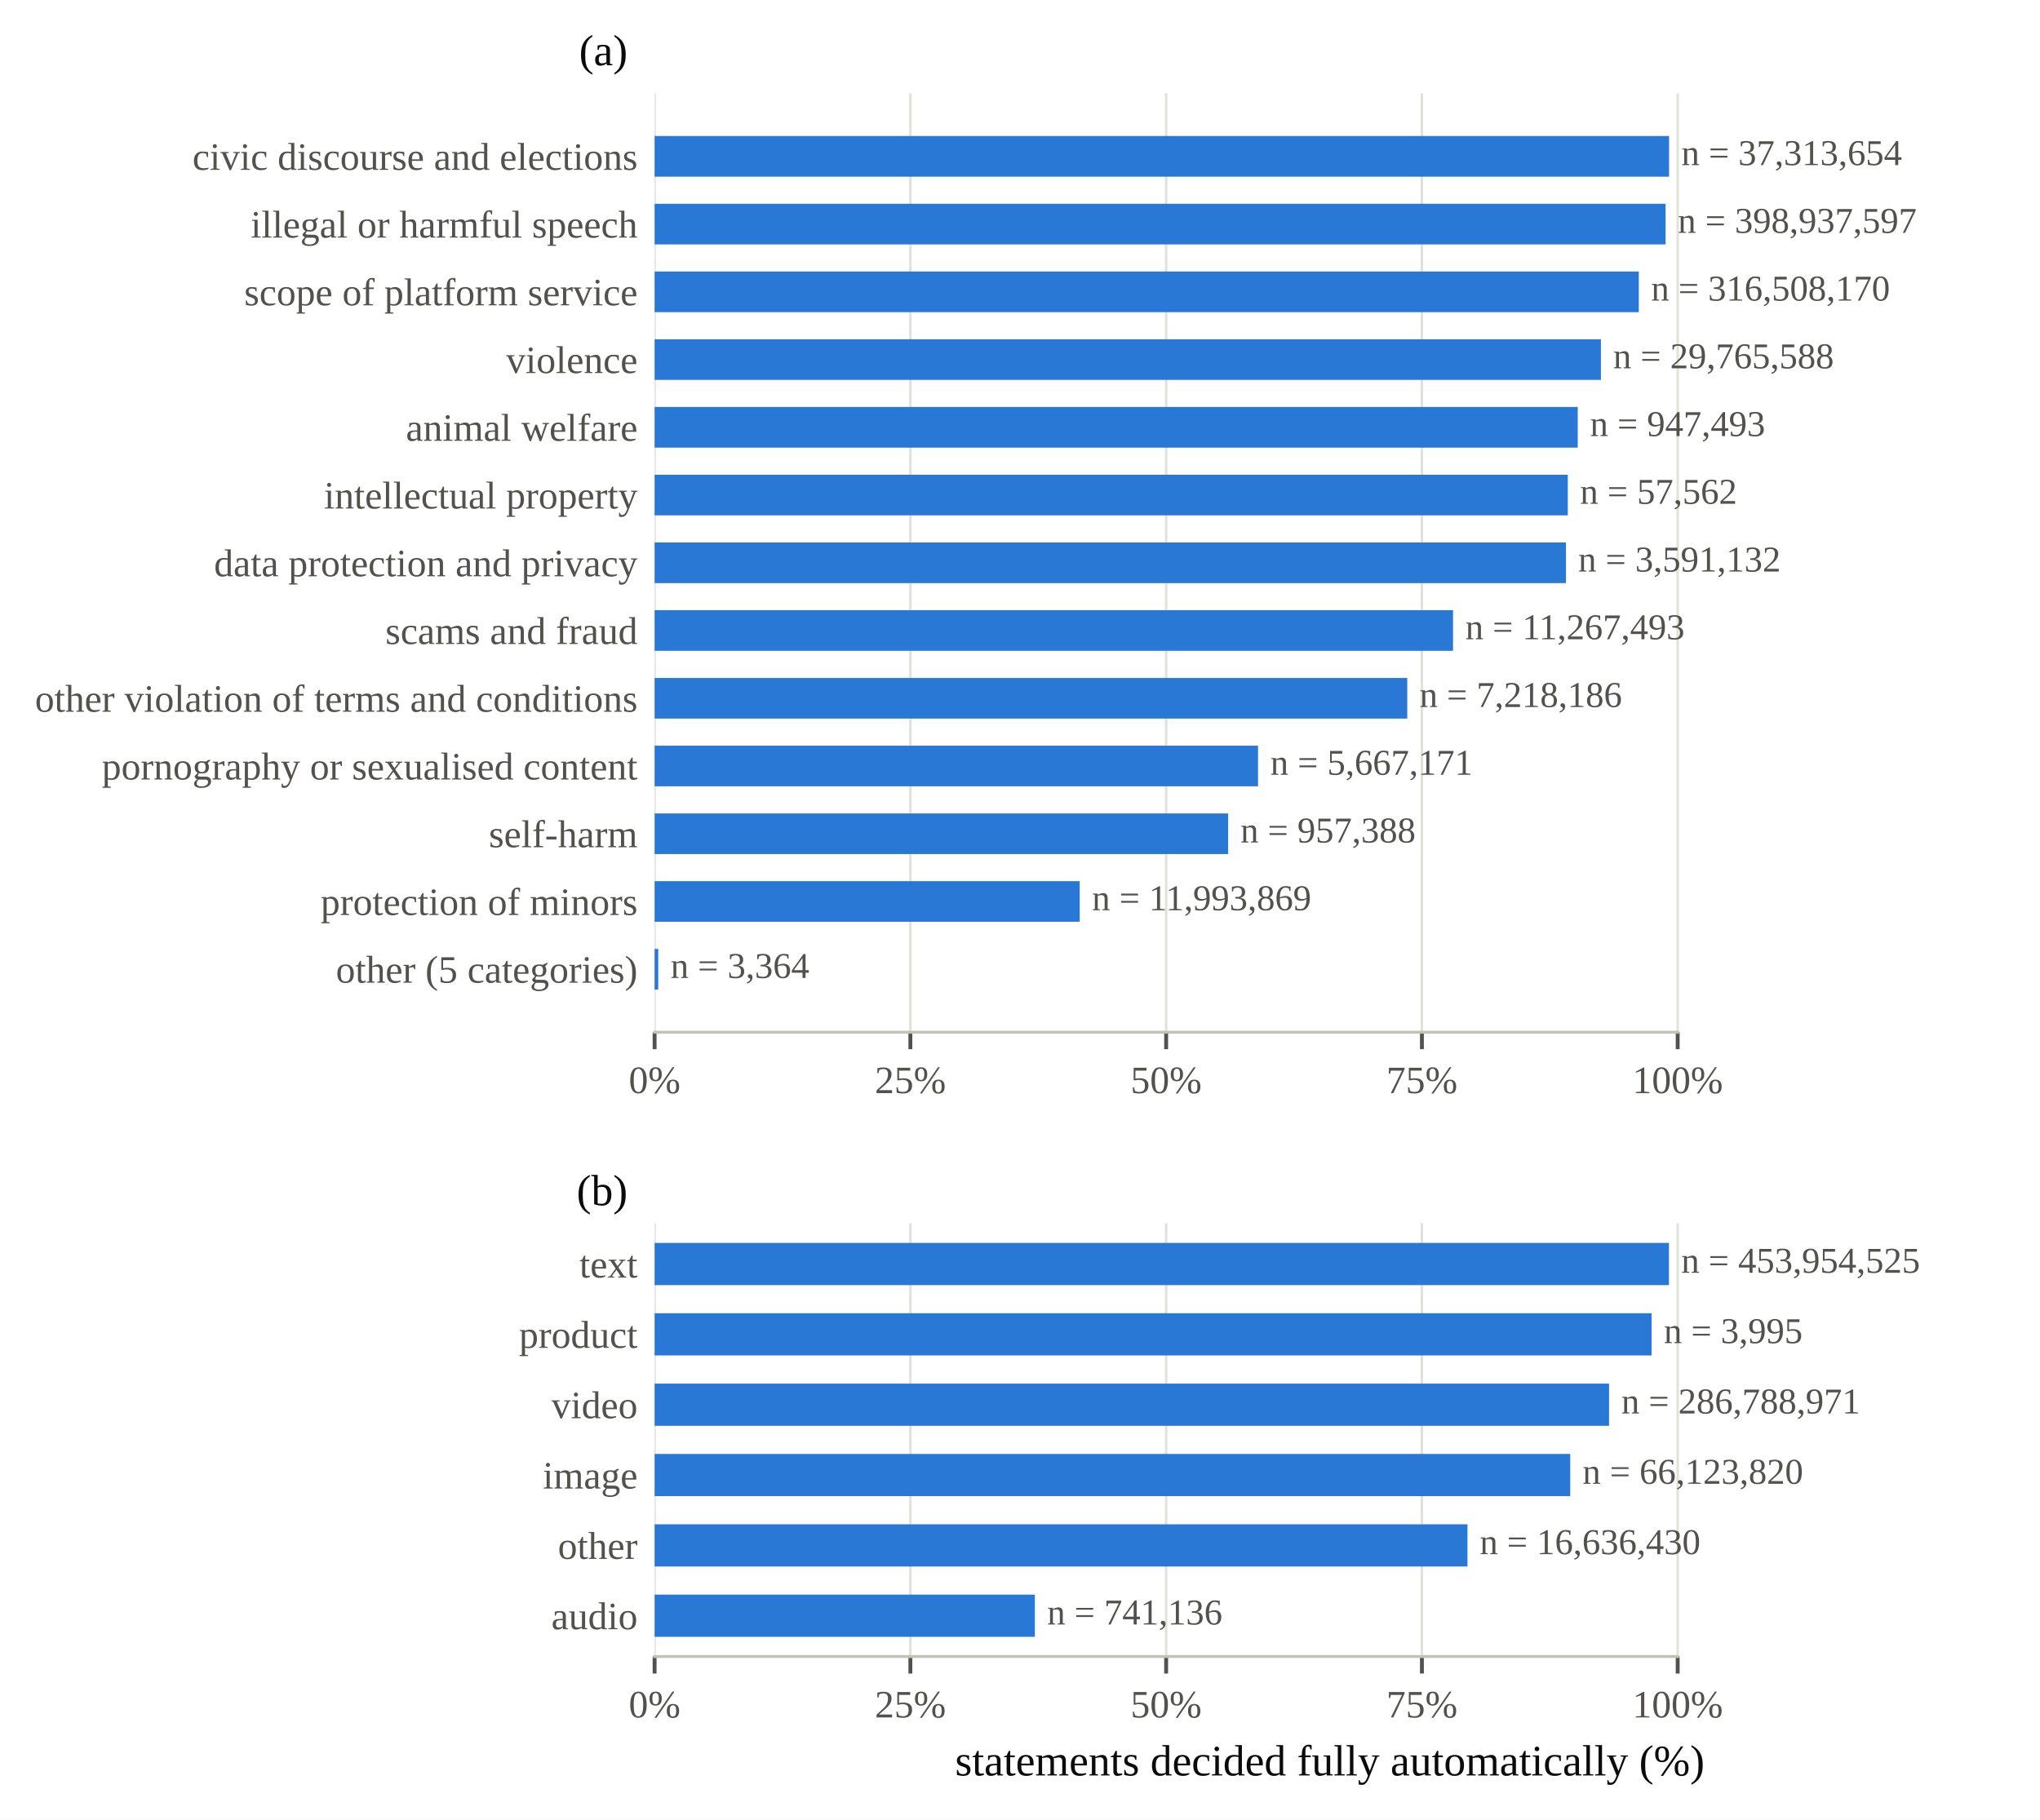
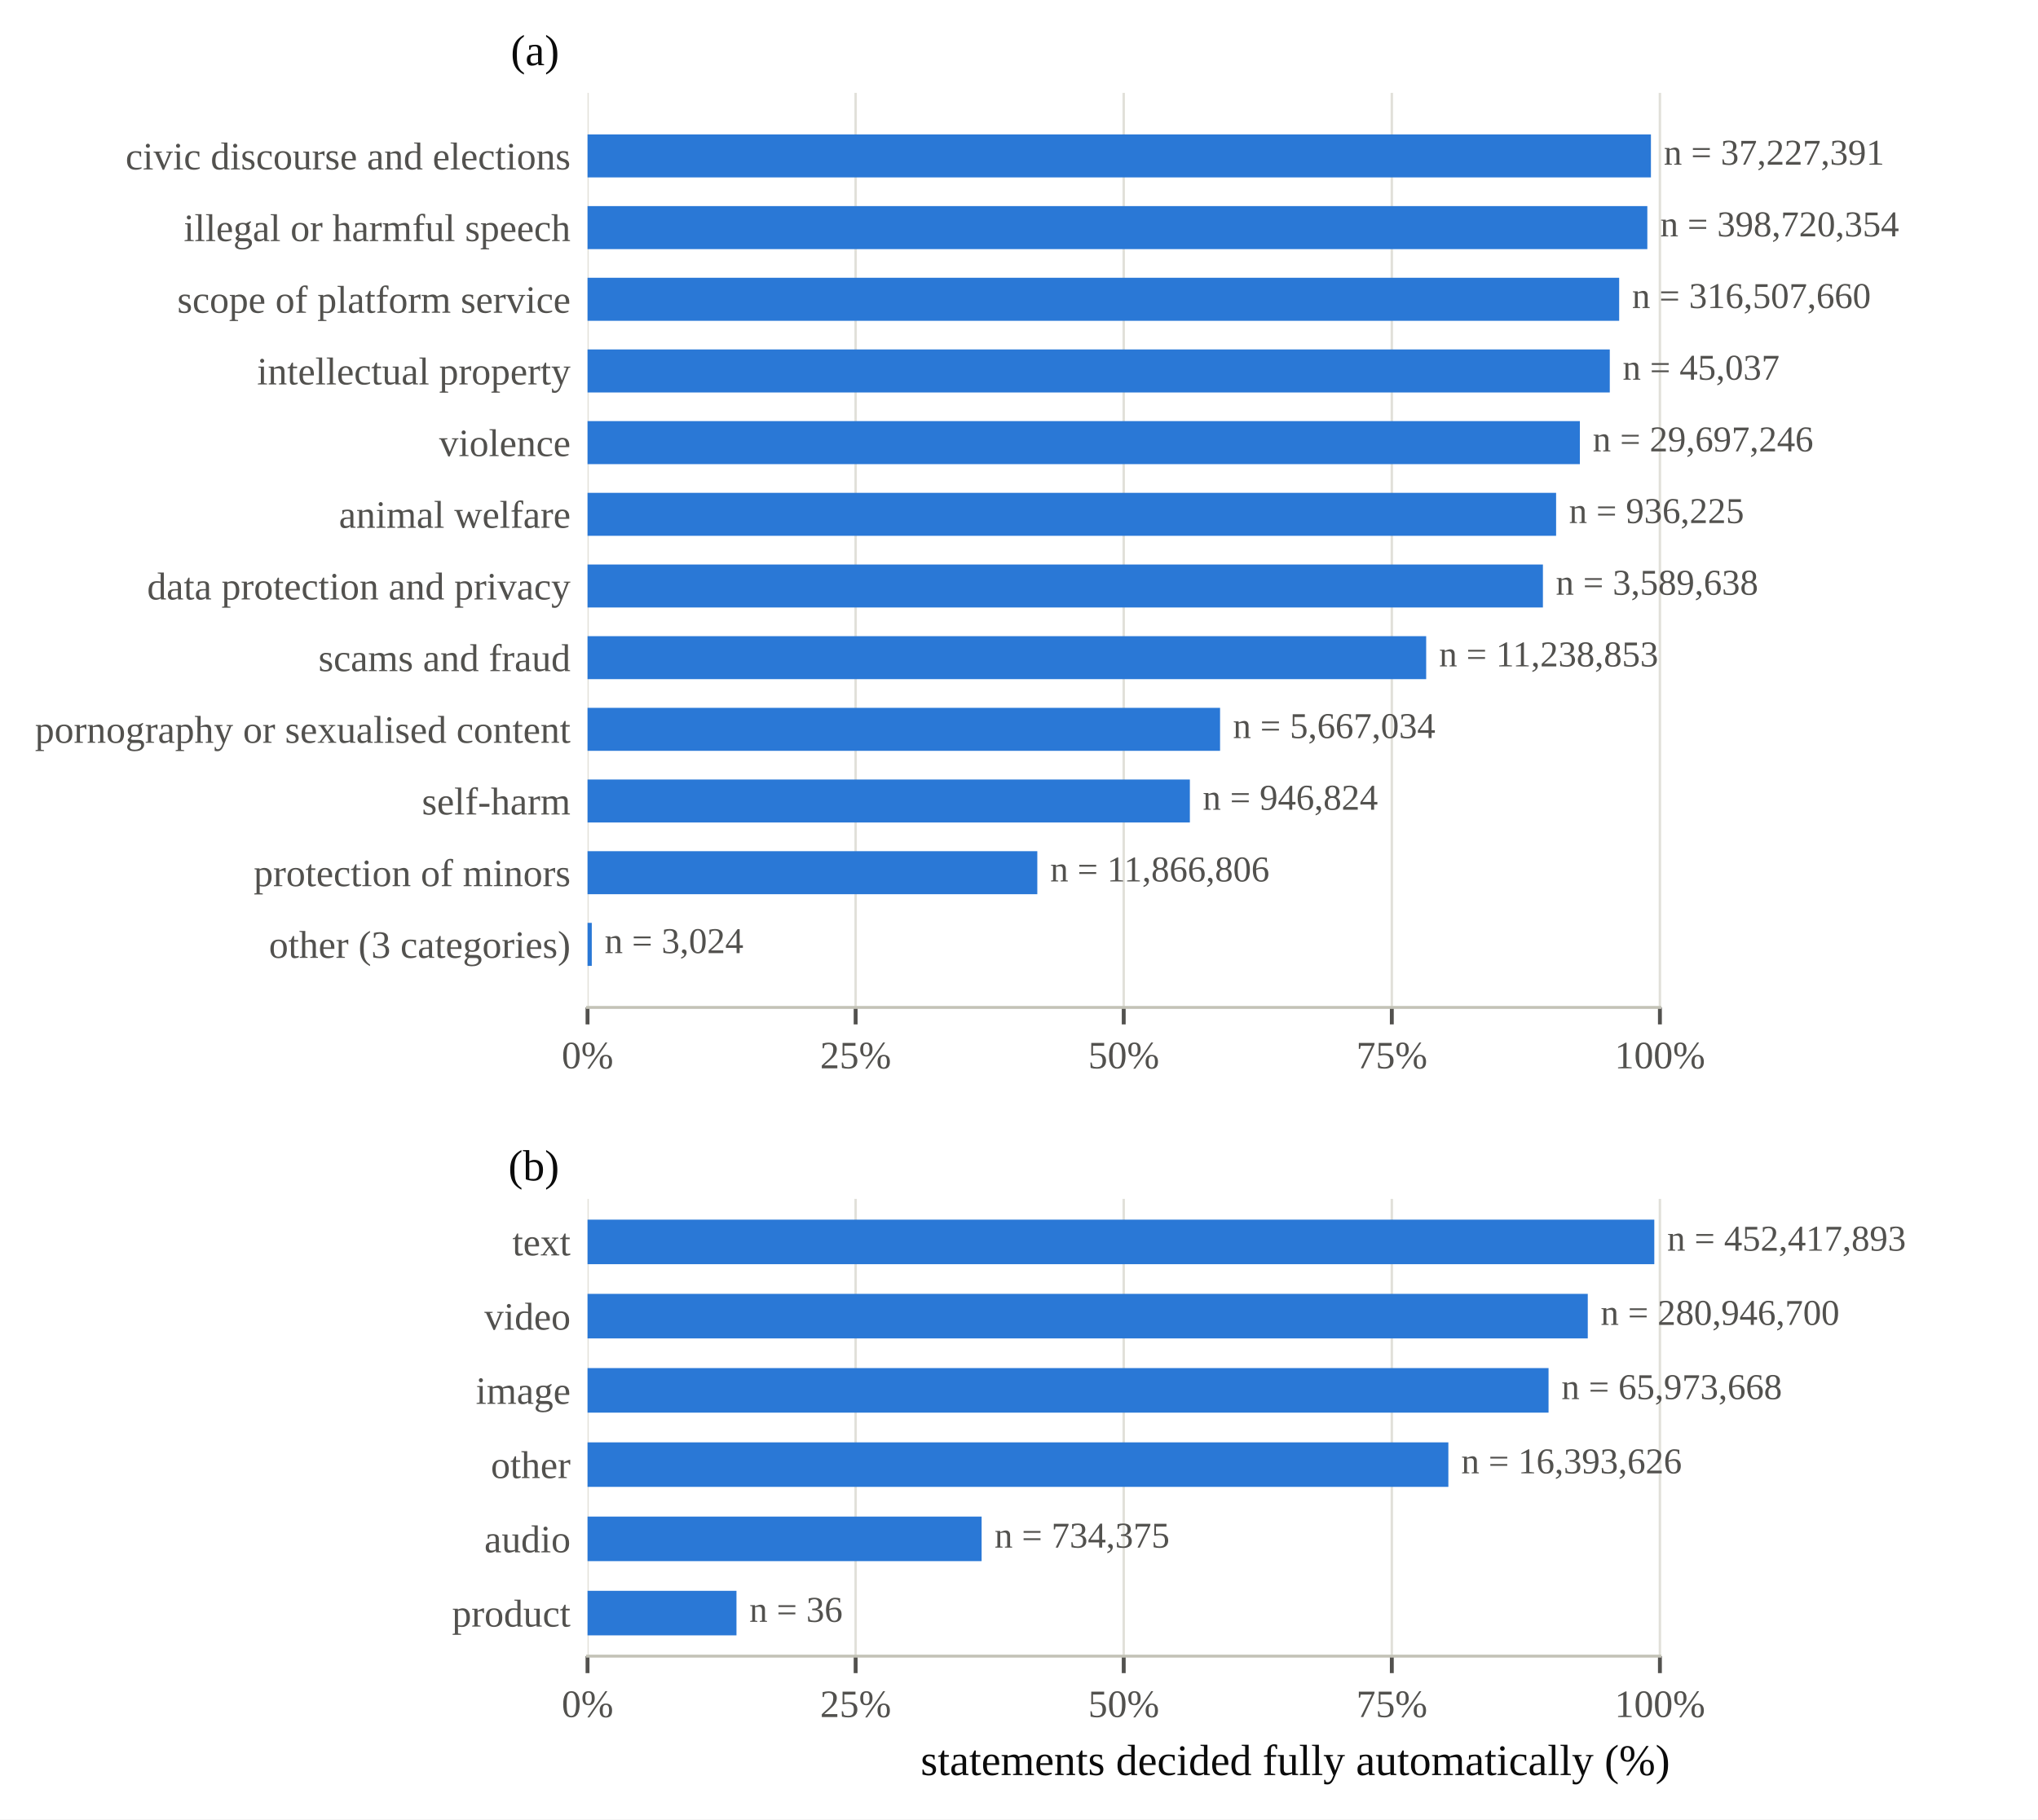
- <svg xmlns="http://www.w3.org/2000/svg" xmlns:xlink="http://www.w3.org/1999/xlink" width="420.402pt" height="375.129pt" viewBox="0 0 420.402 375.129" version="1.1">
+ <svg xmlns="http://www.w3.org/2000/svg" xmlns:xlink="http://www.w3.org/1999/xlink" width="420.119pt" height="375.124pt" viewBox="0 0 420.119 375.124" version="1.1">
  <defs>
    <style type="text/css">*{stroke-linejoin: round; stroke-linecap: butt}</style>
  </defs>
  <g id="figure_1">
    <g id="patch_1">
-       <path d="M 0 375.129  L 420.402 375.129  L 420.402 0  L 0 0  z " style="fill: #ffffff" />
+       <path d="M 0 375.124  L 420.119 375.124  L 420.119 0  L 0 0  z " style="fill: #ffffff" />
    </g>
    <g id="axes_1">
      <g id="patch_2">
-         <path d="M 134.9 212.776  L 413.202 212.776  L 413.202 19.245  L 134.9 19.245  z " style="fill: #ffffff" />
+         <path d="M 121.116 207.714  L 412.919 207.714  L 412.919 19.146  L 121.116 19.146  z " style="fill: #ffffff" />
      </g>
      <g id="matplotlib.axis_1">
        <g id="xtick_1">
          <g id="line2d_1">
-             <path d="M 134.9 212.776  L 134.9 19.245  " clip-path="url(#p5bbf8edfc2)" style="fill: none; stroke: #e1e0d9; stroke-width: 0.5; stroke-linecap: square" />
+             <path d="M 121.116 207.714  L 121.116 19.146  " clip-path="url(#p6144245997)" style="fill: none; stroke: #e1e0d9; stroke-width: 0.5; stroke-linecap: square" />
          </g>
          <g id="line2d_2">
            <defs>
-               <path id="m2fa1c402cd" d="M 0 0  L 0 3.5  " style="stroke: #52514e; stroke-width: 0.8" />
+               <path id="m75ed9a9d58" d="M 0 0  L 0 3.5  " style="stroke: #52514e; stroke-width: 0.8" />
            </defs>
            <g>
-               <use xlink:href="#m2fa1c402cd" x="134.9" y="212.776" style="fill: #52514e; stroke: #52514e; stroke-width: 0.8" />
+               <use xlink:href="#m75ed9a9d58" x="121.116" y="207.714" style="fill: #52514e; stroke: #52514e; stroke-width: 0.8" />
            </g>
          </g>
          <g id="text_1">
-             <text style="font-size: 8px; font-family: 'Times New Roman'; text-anchor: middle; fill: #52514e" x="134.9" y="225.331" transform="rotate(-0 134.9 225.3307)">0%</text>
+             <text style="font-size: 8px; font-family: 'Times New Roman'; text-anchor: middle; fill: #52514e" x="121.116" y="220.269" transform="rotate(-0 121.1162 220.2692)">0%</text>
          </g>
        </g>
        <g id="xtick_2">
          <g id="line2d_3">
-             <path d="M 187.609 212.776  L 187.609 19.245  " clip-path="url(#p5bbf8edfc2)" style="fill: none; stroke: #e1e0d9; stroke-width: 0.5; stroke-linecap: square" />
+             <path d="M 176.382 207.714  L 176.382 19.146  " clip-path="url(#p6144245997)" style="fill: none; stroke: #e1e0d9; stroke-width: 0.5; stroke-linecap: square" />
          </g>
          <g id="line2d_4">
            <g>
-               <use xlink:href="#m2fa1c402cd" x="187.609" y="212.776" style="fill: #52514e; stroke: #52514e; stroke-width: 0.8" />
+               <use xlink:href="#m75ed9a9d58" x="176.382" y="207.714" style="fill: #52514e; stroke: #52514e; stroke-width: 0.8" />
            </g>
          </g>
          <g id="text_2">
-             <text style="font-size: 8px; font-family: 'Times New Roman'; text-anchor: middle; fill: #52514e" x="187.609" y="225.331" transform="rotate(-0 187.6088 225.3307)">25%</text>
+             <text style="font-size: 8px; font-family: 'Times New Roman'; text-anchor: middle; fill: #52514e" x="176.382" y="220.269" transform="rotate(-0 176.3818 220.2692)">25%</text>
          </g>
        </g>
        <g id="xtick_3">
          <g id="line2d_5">
-             <path d="M 240.318 212.776  L 240.318 19.245  " clip-path="url(#p5bbf8edfc2)" style="fill: none; stroke: #e1e0d9; stroke-width: 0.5; stroke-linecap: square" />
+             <path d="M 231.647 207.714  L 231.647 19.146  " clip-path="url(#p6144245997)" style="fill: none; stroke: #e1e0d9; stroke-width: 0.5; stroke-linecap: square" />
          </g>
          <g id="line2d_6">
            <g>
-               <use xlink:href="#m2fa1c402cd" x="240.318" y="212.776" style="fill: #52514e; stroke: #52514e; stroke-width: 0.8" />
+               <use xlink:href="#m75ed9a9d58" x="231.647" y="207.714" style="fill: #52514e; stroke: #52514e; stroke-width: 0.8" />
            </g>
          </g>
          <g id="text_3">
-             <text style="font-size: 8px; font-family: 'Times New Roman'; text-anchor: middle; fill: #52514e" x="240.318" y="225.331" transform="rotate(-0 240.3175 225.3307)">50%</text>
+             <text style="font-size: 8px; font-family: 'Times New Roman'; text-anchor: middle; fill: #52514e" x="231.647" y="220.269" transform="rotate(-0 231.6474 220.2692)">50%</text>
          </g>
        </g>
        <g id="xtick_4">
          <g id="line2d_7">
-             <path d="M 293.026 212.776  L 293.026 19.245  " clip-path="url(#p5bbf8edfc2)" style="fill: none; stroke: #e1e0d9; stroke-width: 0.5; stroke-linecap: square" />
+             <path d="M 286.913 207.714  L 286.913 19.146  " clip-path="url(#p6144245997)" style="fill: none; stroke: #e1e0d9; stroke-width: 0.5; stroke-linecap: square" />
          </g>
          <g id="line2d_8">
            <g>
-               <use xlink:href="#m2fa1c402cd" x="293.026" y="212.776" style="fill: #52514e; stroke: #52514e; stroke-width: 0.8" />
+               <use xlink:href="#m75ed9a9d58" x="286.913" y="207.714" style="fill: #52514e; stroke: #52514e; stroke-width: 0.8" />
            </g>
          </g>
          <g id="text_4">
-             <text style="font-size: 8px; font-family: 'Times New Roman'; text-anchor: middle; fill: #52514e" x="293.026" y="225.331" transform="rotate(-0 293.0263 225.3307)">75%</text>
+             <text style="font-size: 8px; font-family: 'Times New Roman'; text-anchor: middle; fill: #52514e" x="286.913" y="220.269" transform="rotate(-0 286.913 220.2692)">75%</text>
          </g>
        </g>
        <g id="xtick_5">
          <g id="line2d_9">
-             <path d="M 345.735 212.776  L 345.735 19.245  " clip-path="url(#p5bbf8edfc2)" style="fill: none; stroke: #e1e0d9; stroke-width: 0.5; stroke-linecap: square" />
+             <path d="M 342.179 207.714  L 342.179 19.146  " clip-path="url(#p6144245997)" style="fill: none; stroke: #e1e0d9; stroke-width: 0.5; stroke-linecap: square" />
          </g>
          <g id="line2d_10">
            <g>
-               <use xlink:href="#m2fa1c402cd" x="345.735" y="212.776" style="fill: #52514e; stroke: #52514e; stroke-width: 0.8" />
+               <use xlink:href="#m75ed9a9d58" x="342.179" y="207.714" style="fill: #52514e; stroke: #52514e; stroke-width: 0.8" />
            </g>
          </g>
          <g id="text_5">
-             <text style="font-size: 8px; font-family: 'Times New Roman'; text-anchor: middle; fill: #52514e" x="345.735" y="225.331" transform="rotate(-0 345.7351 225.3307)">100%</text>
+             <text style="font-size: 8px; font-family: 'Times New Roman'; text-anchor: middle; fill: #52514e" x="342.179" y="220.269" transform="rotate(-0 342.1786 220.2692)">100%</text>
          </g>
        </g>
      </g>
      <g id="matplotlib.axis_2">
        <g id="ytick_1">
          <g id="line2d_11" />
          <g id="text_6">
-             <text style="font-size: 8px; font-family: 'Times New Roman'; text-anchor: end; fill: #52514e" x="131.4" y="202.567" transform="rotate(-0 131.4 202.5674)">other (5 categories)</text>
+             <text style="font-size: 8px; font-family: 'Times New Roman'; text-anchor: end; fill: #52514e" x="117.616" y="197.487" transform="rotate(-0 117.6162 197.487)">other (3 categories)</text>
          </g>
        </g>
        <g id="ytick_2">
          <g id="line2d_12" />
          <g id="text_7">
-             <text style="font-size: 8px; font-family: 'Times New Roman'; text-anchor: end; fill: #52514e" x="131.4" y="188.604" transform="rotate(-0 131.4 188.6042)">protection of minors</text>
+             <text style="font-size: 8px; font-family: 'Times New Roman'; text-anchor: end; fill: #52514e" x="117.616" y="182.709" transform="rotate(-0 117.6162 182.7089)">protection of minors</text>
          </g>
        </g>
        <g id="ytick_3">
          <g id="line2d_13" />
          <g id="text_8">
-             <text style="font-size: 8px; font-family: 'Times New Roman'; text-anchor: end; fill: #52514e" x="131.4" y="174.641" transform="rotate(-0 131.4 174.6409)">self-harm</text>
+             <text style="font-size: 8px; font-family: 'Times New Roman'; text-anchor: end; fill: #52514e" x="117.616" y="167.931" transform="rotate(-0 117.6162 167.9308)">self-harm</text>
          </g>
        </g>
        <g id="ytick_4">
          <g id="line2d_14" />
          <g id="text_9">
-             <text style="font-size: 8px; font-family: 'Times New Roman'; text-anchor: end; fill: #52514e" x="131.4" y="160.678" transform="rotate(-0 131.4 160.6777)">pornography or sexualised content</text>
+             <text style="font-size: 8px; font-family: 'Times New Roman'; text-anchor: end; fill: #52514e" x="117.616" y="153.153" transform="rotate(-0 117.6162 153.1527)">pornography or sexualised content</text>
          </g>
        </g>
        <g id="ytick_5">
          <g id="line2d_15" />
          <g id="text_10">
-             <text style="font-size: 8px; font-family: 'Times New Roman'; text-anchor: end; fill: #52514e" x="131.4" y="146.714" transform="rotate(-0 131.4 146.7144)">other violation of terms and conditions</text>
+             <text style="font-size: 8px; font-family: 'Times New Roman'; text-anchor: end; fill: #52514e" x="117.616" y="138.375" transform="rotate(-0 117.6162 138.3747)">scams and fraud</text>
          </g>
        </g>
        <g id="ytick_6">
          <g id="line2d_16" />
          <g id="text_11">
-             <text style="font-size: 8px; font-family: 'Times New Roman'; text-anchor: end; fill: #52514e" x="131.4" y="132.751" transform="rotate(-0 131.4 132.7512)">scams and fraud</text>
+             <text style="font-size: 8px; font-family: 'Times New Roman'; text-anchor: end; fill: #52514e" x="117.616" y="123.597" transform="rotate(-0 117.6162 123.5966)">data protection and privacy</text>
          </g>
        </g>
        <g id="ytick_7">
          <g id="line2d_17" />
          <g id="text_12">
-             <text style="font-size: 8px; font-family: 'Times New Roman'; text-anchor: end; fill: #52514e" x="131.4" y="118.788" transform="rotate(-0 131.4 118.7879)">data protection and privacy</text>
+             <text style="font-size: 8px; font-family: 'Times New Roman'; text-anchor: end; fill: #52514e" x="117.616" y="108.818" transform="rotate(-0 117.6162 108.8185)">animal welfare</text>
          </g>
        </g>
        <g id="ytick_8">
          <g id="line2d_18" />
          <g id="text_13">
-             <text style="font-size: 8px; font-family: 'Times New Roman'; text-anchor: end; fill: #52514e" x="131.4" y="104.825" transform="rotate(-0 131.4 104.8247)">intellectual property</text>
+             <text style="font-size: 8px; font-family: 'Times New Roman'; text-anchor: end; fill: #52514e" x="117.616" y="94.04" transform="rotate(-0 117.6162 94.04042)">violence</text>
          </g>
        </g>
        <g id="ytick_9">
          <g id="line2d_19" />
          <g id="text_14">
-             <text style="font-size: 8px; font-family: 'Times New Roman'; text-anchor: end; fill: #52514e" x="131.4" y="90.861" transform="rotate(-0 131.4 90.86145)">animal welfare</text>
+             <text style="font-size: 8px; font-family: 'Times New Roman'; text-anchor: end; fill: #52514e" x="117.616" y="79.262" transform="rotate(-0 117.6162 79.26234)">intellectual property</text>
          </g>
        </g>
        <g id="ytick_10">
          <g id="line2d_20" />
          <g id="text_15">
-             <text style="font-size: 8px; font-family: 'Times New Roman'; text-anchor: end; fill: #52514e" x="131.4" y="76.898" transform="rotate(-0 131.4 76.8982)">violence</text>
+             <text style="font-size: 8px; font-family: 'Times New Roman'; text-anchor: end; fill: #52514e" x="117.616" y="64.484" transform="rotate(-0 117.6162 64.48426)">scope of platform service</text>
          </g>
        </g>
        <g id="ytick_11">
          <g id="line2d_21" />
          <g id="text_16">
-             <text style="font-size: 8px; font-family: 'Times New Roman'; text-anchor: end; fill: #52514e" x="131.4" y="62.935" transform="rotate(-0 131.4 62.93496)">scope of platform service</text>
+             <text style="font-size: 8px; font-family: 'Times New Roman'; text-anchor: end; fill: #52514e" x="117.616" y="49.706" transform="rotate(-0 117.6162 49.70618)">illegal or harmful speech</text>
          </g>
        </g>
        <g id="ytick_12">
          <g id="line2d_22" />
          <g id="text_17">
-             <text style="font-size: 8px; font-family: 'Times New Roman'; text-anchor: end; fill: #52514e" x="131.4" y="48.972" transform="rotate(-0 131.4 48.97171)">illegal or harmful speech</text>
-           </g>
-         </g>
-         <g id="ytick_13">
-           <g id="line2d_23" />
-           <g id="text_18">
-             <text style="font-size: 8px; font-family: 'Times New Roman'; text-anchor: end; fill: #52514e" x="131.4" y="35.008" transform="rotate(-0 131.4 35.00846)">civic discourse and elections</text>
+             <text style="font-size: 8px; font-family: 'Times New Roman'; text-anchor: end; fill: #52514e" x="117.616" y="34.928" transform="rotate(-0 117.6162 34.92811)">civic discourse and elections</text>
          </g>
        </g>
      </g>
      <g id="patch_3">
-         <path d="M 134.9 203.979  L 135.652 203.979  L 135.652 195.601  L 134.9 195.601  z " clip-path="url(#p5bbf8edfc2)" style="fill: #2a78d6" />
+         <path d="M 121.116 199.143  L 121.993 199.143  L 121.993 190.276  L 121.116 190.276  z " clip-path="url(#p6144245997)" style="fill: #2a78d6" />
      </g>
      <g id="patch_4">
-         <path d="M 134.9 190.016  L 222.505 190.016  L 222.505 181.638  L 134.9 181.638  z " clip-path="url(#p5bbf8edfc2)" style="fill: #2a78d6" />
+         <path d="M 121.116 184.365  L 213.834 184.365  L 213.834 175.498  L 121.116 175.498  z " clip-path="url(#p6144245997)" style="fill: #2a78d6" />
      </g>
      <g id="patch_5">
-         <path d="M 134.9 176.052  L 253.098 176.052  L 253.098 167.674  L 134.9 167.674  z " clip-path="url(#p5bbf8edfc2)" style="fill: #2a78d6" />
+         <path d="M 121.116 169.587  L 245.283 169.587  L 245.283 160.72  L 121.116 160.72  z " clip-path="url(#p6144245997)" style="fill: #2a78d6" />
      </g>
      <g id="patch_6">
-         <path d="M 134.9 162.089  L 259.257 162.089  L 259.257 153.711  L 134.9 153.711  z " clip-path="url(#p5bbf8edfc2)" style="fill: #2a78d6" />
+         <path d="M 121.116 154.809  L 251.509 154.809  L 251.509 145.942  L 121.116 145.942  z " clip-path="url(#p6144245997)" style="fill: #2a78d6" />
      </g>
      <g id="patch_7">
-         <path d="M 134.9 148.126  L 290.007 148.126  L 290.007 139.748  L 134.9 139.748  z " clip-path="url(#p5bbf8edfc2)" style="fill: #2a78d6" />
+         <path d="M 121.116 140.031  L 293.997 140.031  L 293.997 131.164  L 121.116 131.164  z " clip-path="url(#p6144245997)" style="fill: #2a78d6" />
      </g>
      <g id="patch_8">
-         <path d="M 134.9 134.163  L 299.441 134.163  L 299.441 125.785  L 134.9 125.785  z " clip-path="url(#p5bbf8edfc2)" style="fill: #2a78d6" />
+         <path d="M 121.116 125.252  L 318.062 125.252  L 318.062 116.386  L 121.116 116.386  z " clip-path="url(#p6144245997)" style="fill: #2a78d6" />
      </g>
      <g id="patch_9">
-         <path d="M 134.9 120.199  L 322.714 120.199  L 322.714 111.821  L 134.9 111.821  z " clip-path="url(#p5bbf8edfc2)" style="fill: #2a78d6" />
+         <path d="M 121.116 110.474  L 320.781 110.474  L 320.781 101.608  L 121.116 101.608  z " clip-path="url(#p6144245997)" style="fill: #2a78d6" />
      </g>
      <g id="patch_10">
-         <path d="M 134.9 106.236  L 323.088 106.236  L 323.088 97.858  L 134.9 97.858  z " clip-path="url(#p5bbf8edfc2)" style="fill: #2a78d6" />
+         <path d="M 121.116 95.696  L 325.677 95.696  L 325.677 86.829  L 121.116 86.829  z " clip-path="url(#p6144245997)" style="fill: #2a78d6" />
      </g>
      <g id="patch_11">
-         <path d="M 134.9 92.273  L 325.142 92.273  L 325.142 83.895  L 134.9 83.895  z " clip-path="url(#p5bbf8edfc2)" style="fill: #2a78d6" />
+         <path d="M 121.116 80.918  L 331.846 80.918  L 331.846 72.051  L 121.116 72.051  z " clip-path="url(#p6144245997)" style="fill: #2a78d6" />
      </g>
      <g id="patch_12">
-         <path d="M 134.9 78.31  L 329.916 78.31  L 329.916 69.932  L 134.9 69.932  z " clip-path="url(#p5bbf8edfc2)" style="fill: #2a78d6" />
+         <path d="M 121.116 66.14  L 333.781 66.14  L 333.781 57.273  L 121.116 57.273  z " clip-path="url(#p6144245997)" style="fill: #2a78d6" />
      </g>
      <g id="patch_13">
-         <path d="M 134.9 64.346  L 337.726 64.346  L 337.726 55.968  L 134.9 55.968  z " clip-path="url(#p5bbf8edfc2)" style="fill: #2a78d6" />
+         <path d="M 121.116 51.362  L 339.586 51.362  L 339.586 42.495  L 121.116 42.495  z " clip-path="url(#p6144245997)" style="fill: #2a78d6" />
      </g>
      <g id="patch_14">
-         <path d="M 134.9 50.383  L 343.243 50.383  L 343.243 42.005  L 134.9 42.005  z " clip-path="url(#p5bbf8edfc2)" style="fill: #2a78d6" />
+         <path d="M 121.116 36.584  L 340.328 36.584  L 340.328 27.717  L 121.116 27.717  z " clip-path="url(#p6144245997)" style="fill: #2a78d6" />
      </g>
      <g id="patch_15">
-         <path d="M 134.9 36.42  L 343.964 36.42  L 343.964 28.042  L 134.9 28.042  z " clip-path="url(#p5bbf8edfc2)" style="fill: #2a78d6" />
-       </g>
-       <g id="patch_16">
-         <path d="M 134.9 212.776  L 345.735 212.776  " style="fill: none; stroke: #c3c2b7; stroke-width: 0.6; stroke-linejoin: miter; stroke-linecap: square" />
+         <path d="M 121.116 207.714  L 342.179 207.714  " style="fill: none; stroke: #c3c2b7; stroke-width: 0.6; stroke-linejoin: miter; stroke-linecap: square" />
+       </g>
+       <g id="text_18">
+         <text style="font-size: 7.5px; font-family: 'Times New Roman'; text-anchor: start; fill: #52514e" x="124.646" y="196.511" transform="rotate(-0 124.6462 196.5112)">n = 3,024</text>
      </g>
      <g id="text_19">
-         <text style="font-size: 7.5px; font-family: 'Times New Roman'; text-anchor: start; fill: #52514e" x="138.182" y="201.592" transform="rotate(-0 138.1821 201.5917)">n = 3,364</text>
+         <text style="font-size: 7.5px; font-family: 'Times New Roman'; text-anchor: start; fill: #52514e" x="216.487" y="181.733" transform="rotate(-0 216.4871 181.7331)">n = 11,866,806</text>
      </g>
      <g id="text_20">
-         <text style="font-size: 7.5px; font-family: 'Times New Roman'; text-anchor: start; fill: #52514e" x="225.035" y="187.628" transform="rotate(-0 225.0347 187.6284)">n = 11,993,869</text>
+         <text style="font-size: 7.5px; font-family: 'Times New Roman'; text-anchor: start; fill: #52514e" x="247.936" y="166.955" transform="rotate(-0 247.9355 166.9551)">n = 946,824</text>
      </g>
      <g id="text_21">
-         <text style="font-size: 7.5px; font-family: 'Times New Roman'; text-anchor: start; fill: #52514e" x="255.628" y="173.665" transform="rotate(-0 255.628 173.6652)">n = 957,388</text>
+         <text style="font-size: 7.5px; font-family: 'Times New Roman'; text-anchor: start; fill: #52514e" x="254.162" y="152.177" transform="rotate(-0 254.1618 152.177)">n = 5,667,034</text>
      </g>
      <g id="text_22">
-         <text style="font-size: 7.5px; font-family: 'Times New Roman'; text-anchor: start; fill: #52514e" x="261.787" y="159.702" transform="rotate(-0 261.7873 159.7019)">n = 5,667,171</text>
+         <text style="font-size: 7.5px; font-family: 'Times New Roman'; text-anchor: start; fill: #52514e" x="296.65" y="137.399" transform="rotate(-0 296.6497 137.3989)">n = 11,238,853</text>
      </g>
      <g id="text_23">
-         <text style="font-size: 7.5px; font-family: 'Times New Roman'; text-anchor: start; fill: #52514e" x="292.537" y="145.739" transform="rotate(-0 292.5366 145.7387)">n = 7,218,186</text>
+         <text style="font-size: 7.5px; font-family: 'Times New Roman'; text-anchor: start; fill: #52514e" x="320.714" y="122.621" transform="rotate(-0 320.7143 122.6208)">n = 3,589,638</text>
      </g>
      <g id="text_24">
-         <text style="font-size: 7.5px; font-family: 'Times New Roman'; text-anchor: start; fill: #52514e" x="301.971" y="131.775" transform="rotate(-0 301.9714 131.7754)">n = 11,267,493</text>
+         <text style="font-size: 7.5px; font-family: 'Times New Roman'; text-anchor: start; fill: #52514e" x="323.434" y="107.843" transform="rotate(-0 323.4336 107.8428)">n = 936,225</text>
      </g>
      <g id="text_25">
-         <text style="font-size: 7.5px; font-family: 'Times New Roman'; text-anchor: start; fill: #52514e" x="325.244" y="117.812" transform="rotate(-0 325.2442 117.8122)">n = 3,591,132</text>
+         <text style="font-size: 7.5px; font-family: 'Times New Roman'; text-anchor: start; fill: #52514e" x="328.33" y="93.065" transform="rotate(-0 328.3296 93.06467)">n = 29,697,246</text>
      </g>
      <g id="text_26">
-         <text style="font-size: 7.5px; font-family: 'Times New Roman'; text-anchor: start; fill: #52514e" x="325.618" y="103.849" transform="rotate(-0 325.6183 103.849)">n = 57,562</text>
+         <text style="font-size: 7.5px; font-family: 'Times New Roman'; text-anchor: start; fill: #52514e" x="334.499" y="78.287" transform="rotate(-0 334.499 78.2866)">n = 45,037</text>
      </g>
      <g id="text_27">
-         <text style="font-size: 7.5px; font-family: 'Times New Roman'; text-anchor: start; fill: #52514e" x="327.672" y="89.886" transform="rotate(-0 327.6716 89.88571)">n = 947,493</text>
+         <text style="font-size: 7.5px; font-family: 'Times New Roman'; text-anchor: start; fill: #52514e" x="336.434" y="63.509" transform="rotate(-0 336.4335 63.50852)">n = 316,507,660</text>
      </g>
      <g id="text_28">
-         <text style="font-size: 7.5px; font-family: 'Times New Roman'; text-anchor: start; fill: #52514e" x="332.446" y="75.922" transform="rotate(-0 332.446 75.92246)">n = 29,765,588</text>
+         <text style="font-size: 7.5px; font-family: 'Times New Roman'; text-anchor: start; fill: #52514e" x="342.239" y="48.73" transform="rotate(-0 342.2392 48.73044)">n = 398,720,354</text>
      </g>
      <g id="text_29">
-         <text style="font-size: 7.5px; font-family: 'Times New Roman'; text-anchor: start; fill: #52514e" x="340.256" y="61.959" transform="rotate(-0 340.2556 61.95921)">n = 316,508,170</text>
+         <text style="font-size: 7.5px; font-family: 'Times New Roman'; text-anchor: start; fill: #52514e" x="342.981" y="33.952" transform="rotate(-0 342.9805 33.95236)">n = 37,227,391</text>
      </g>
      <g id="text_30">
-         <text style="font-size: 7.5px; font-family: 'Times New Roman'; text-anchor: start; fill: #52514e" x="345.773" y="47.996" transform="rotate(-0 345.7734 47.99597)">n = 398,937,597</text>
-       </g>
-       <g id="text_31">
-         <text style="font-size: 7.5px; font-family: 'Times New Roman'; text-anchor: start; fill: #52514e" x="346.494" y="34.033" transform="rotate(-0 346.4941 34.03272)">n = 37,313,654</text>
-       </g>
-       <g id="text_32">
-         <text style="font-size: 9px; font-family: 'Times New Roman'; text-anchor: end; fill: #0b0b0b" x="129.334" y="13.449" transform="rotate(-0 129.334 13.44937)">(a)</text>
+         <text style="font-size: 9px; font-family: 'Times New Roman'; text-anchor: end; fill: #0b0b0b" x="115.28" y="13.449" transform="rotate(-0 115.2802 13.44937)">(a)</text>
      </g>
    </g>
    <g id="axes_2">
-       <g id="patch_17">
-         <path d="M 134.9 341.471  L 413.202 341.471  L 413.202 252.149  L 134.9 252.149  z " style="fill: #ffffff" />
+       <g id="patch_16">
+         <path d="M 121.116 341.466  L 412.919 341.466  L 412.919 247.182  L 121.116 247.182  z " style="fill: #ffffff" />
      </g>
      <g id="matplotlib.axis_3">
        <g id="xtick_6">
+           <g id="line2d_23">
+             <path d="M 121.116 341.466  L 121.116 247.182  " clip-path="url(#p3336faab4c)" style="fill: none; stroke: #e1e0d9; stroke-width: 0.5; stroke-linecap: square" />
+           </g>
          <g id="line2d_24">
-             <path d="M 134.9 341.471  L 134.9 252.149  " clip-path="url(#pc3b278df54)" style="fill: none; stroke: #e1e0d9; stroke-width: 0.5; stroke-linecap: square" />
-           </g>
+             <g>
+               <use xlink:href="#m75ed9a9d58" x="121.116" y="341.466" style="fill: #52514e; stroke: #52514e; stroke-width: 0.8" />
+             </g>
+           </g>
+           <g id="text_31">
+             <text style="font-size: 8px; font-family: 'Times New Roman'; text-anchor: middle; fill: #52514e" x="121.116" y="354.021" transform="rotate(-0 121.1162 354.021)">0%</text>
+           </g>
+         </g>
+         <g id="xtick_7">
          <g id="line2d_25">
-             <g>
-               <use xlink:href="#m2fa1c402cd" x="134.9" y="341.471" style="fill: #52514e; stroke: #52514e; stroke-width: 0.8" />
+             <path d="M 176.382 341.466  L 176.382 247.182  " clip-path="url(#p3336faab4c)" style="fill: none; stroke: #e1e0d9; stroke-width: 0.5; stroke-linecap: square" />
+           </g>
+           <g id="line2d_26">
+             <g>
+               <use xlink:href="#m75ed9a9d58" x="176.382" y="341.466" style="fill: #52514e; stroke: #52514e; stroke-width: 0.8" />
+             </g>
+           </g>
+           <g id="text_32">
+             <text style="font-size: 8px; font-family: 'Times New Roman'; text-anchor: middle; fill: #52514e" x="176.382" y="354.021" transform="rotate(-0 176.3818 354.021)">25%</text>
+           </g>
+         </g>
+         <g id="xtick_8">
+           <g id="line2d_27">
+             <path d="M 231.647 341.466  L 231.647 247.182  " clip-path="url(#p3336faab4c)" style="fill: none; stroke: #e1e0d9; stroke-width: 0.5; stroke-linecap: square" />
+           </g>
+           <g id="line2d_28">
+             <g>
+               <use xlink:href="#m75ed9a9d58" x="231.647" y="341.466" style="fill: #52514e; stroke: #52514e; stroke-width: 0.8" />
            </g>
          </g>
          <g id="text_33">
-             <text style="font-size: 8px; font-family: 'Times New Roman'; text-anchor: middle; fill: #52514e" x="134.9" y="354.026" transform="rotate(-0 134.9 354.0262)">0%</text>
-           </g>
-         </g>
-         <g id="xtick_7">
-           <g id="line2d_26">
-             <path d="M 187.609 341.471  L 187.609 252.149  " clip-path="url(#pc3b278df54)" style="fill: none; stroke: #e1e0d9; stroke-width: 0.5; stroke-linecap: square" />
-           </g>
-           <g id="line2d_27">
-             <g>
-               <use xlink:href="#m2fa1c402cd" x="187.609" y="341.471" style="fill: #52514e; stroke: #52514e; stroke-width: 0.8" />
+             <text style="font-size: 8px; font-family: 'Times New Roman'; text-anchor: middle; fill: #52514e" x="231.647" y="354.021" transform="rotate(-0 231.6474 354.021)">50%</text>
+           </g>
+         </g>
+         <g id="xtick_9">
+           <g id="line2d_29">
+             <path d="M 286.913 341.466  L 286.913 247.182  " clip-path="url(#p3336faab4c)" style="fill: none; stroke: #e1e0d9; stroke-width: 0.5; stroke-linecap: square" />
+           </g>
+           <g id="line2d_30">
+             <g>
+               <use xlink:href="#m75ed9a9d58" x="286.913" y="341.466" style="fill: #52514e; stroke: #52514e; stroke-width: 0.8" />
            </g>
          </g>
          <g id="text_34">
-             <text style="font-size: 8px; font-family: 'Times New Roman'; text-anchor: middle; fill: #52514e" x="187.609" y="354.026" transform="rotate(-0 187.6088 354.0262)">25%</text>
-           </g>
-         </g>
-         <g id="xtick_8">
-           <g id="line2d_28">
-             <path d="M 240.318 341.471  L 240.318 252.149  " clip-path="url(#pc3b278df54)" style="fill: none; stroke: #e1e0d9; stroke-width: 0.5; stroke-linecap: square" />
-           </g>
-           <g id="line2d_29">
-             <g>
-               <use xlink:href="#m2fa1c402cd" x="240.318" y="341.471" style="fill: #52514e; stroke: #52514e; stroke-width: 0.8" />
+             <text style="font-size: 8px; font-family: 'Times New Roman'; text-anchor: middle; fill: #52514e" x="286.913" y="354.021" transform="rotate(-0 286.913 354.021)">75%</text>
+           </g>
+         </g>
+         <g id="xtick_10">
+           <g id="line2d_31">
+             <path d="M 342.179 341.466  L 342.179 247.182  " clip-path="url(#p3336faab4c)" style="fill: none; stroke: #e1e0d9; stroke-width: 0.5; stroke-linecap: square" />
+           </g>
+           <g id="line2d_32">
+             <g>
+               <use xlink:href="#m75ed9a9d58" x="342.179" y="341.466" style="fill: #52514e; stroke: #52514e; stroke-width: 0.8" />
            </g>
          </g>
          <g id="text_35">
-             <text style="font-size: 8px; font-family: 'Times New Roman'; text-anchor: middle; fill: #52514e" x="240.318" y="354.026" transform="rotate(-0 240.3175 354.0262)">50%</text>
-           </g>
-         </g>
-         <g id="xtick_9">
-           <g id="line2d_30">
-             <path d="M 293.026 341.471  L 293.026 252.149  " clip-path="url(#pc3b278df54)" style="fill: none; stroke: #e1e0d9; stroke-width: 0.5; stroke-linecap: square" />
-           </g>
-           <g id="line2d_31">
-             <g>
-               <use xlink:href="#m2fa1c402cd" x="293.026" y="341.471" style="fill: #52514e; stroke: #52514e; stroke-width: 0.8" />
-             </g>
-           </g>
-           <g id="text_36">
-             <text style="font-size: 8px; font-family: 'Times New Roman'; text-anchor: middle; fill: #52514e" x="293.026" y="354.026" transform="rotate(-0 293.0263 354.0262)">75%</text>
-           </g>
-         </g>
-         <g id="xtick_10">
-           <g id="line2d_32">
-             <path d="M 345.735 341.471  L 345.735 252.149  " clip-path="url(#pc3b278df54)" style="fill: none; stroke: #e1e0d9; stroke-width: 0.5; stroke-linecap: square" />
-           </g>
-           <g id="line2d_33">
-             <g>
-               <use xlink:href="#m2fa1c402cd" x="345.735" y="341.471" style="fill: #52514e; stroke: #52514e; stroke-width: 0.8" />
-             </g>
-           </g>
+             <text style="font-size: 8px; font-family: 'Times New Roman'; text-anchor: middle; fill: #52514e" x="342.179" y="354.021" transform="rotate(-0 342.1786 354.021)">100%</text>
+           </g>
+         </g>
+         <g id="text_36">
+           <text style="font-size: 9px; font-family: 'Times New Roman'; text-anchor: middle; fill: #0b0b0b" x="267.017" y="365.982" transform="rotate(-0 267.0174 365.9816)">statements decided fully automatically (%)</text>
+         </g>
+       </g>
+       <g id="matplotlib.axis_4">
+         <g id="ytick_13">
+           <g id="line2d_33" />
          <g id="text_37">
-             <text style="font-size: 8px; font-family: 'Times New Roman'; text-anchor: middle; fill: #52514e" x="345.735" y="354.026" transform="rotate(-0 345.7351 354.0262)">100%</text>
-           </g>
-         </g>
-         <g id="text_38">
-           <text style="font-size: 9px; font-family: 'Times New Roman'; text-anchor: middle; fill: #0b0b0b" x="274.051" y="365.987" transform="rotate(-0 274.0512 365.9868)">statements decided fully automatically (%)</text>
-         </g>
-       </g>
-       <g id="matplotlib.axis_4">
+             <text style="font-size: 8px; font-family: 'Times New Roman'; text-anchor: end; fill: #52514e" x="117.616" y="335.366" transform="rotate(-0 117.6162 335.3661)">product</text>
+           </g>
+         </g>
        <g id="ytick_14">
          <g id="line2d_34" />
-           <g id="text_39">
-             <text style="font-size: 8px; font-family: 'Times New Roman'; text-anchor: end; fill: #52514e" x="131.4" y="335.839" transform="rotate(-0 131.4 335.8385)">audio</text>
+           <g id="text_38">
+             <text style="font-size: 8px; font-family: 'Times New Roman'; text-anchor: end; fill: #52514e" x="117.616" y="320.06" transform="rotate(-0 117.6162 320.0602)">audio</text>
          </g>
        </g>
        <g id="ytick_15">
          <g id="line2d_35" />
-           <g id="text_40">
-             <text style="font-size: 8px; font-family: 'Times New Roman'; text-anchor: end; fill: #52514e" x="131.4" y="321.338" transform="rotate(-0 131.4 321.3382)">other</text>
+           <g id="text_39">
+             <text style="font-size: 8px; font-family: 'Times New Roman'; text-anchor: end; fill: #52514e" x="117.616" y="304.754" transform="rotate(-0 117.6162 304.7543)">other</text>
          </g>
        </g>
        <g id="ytick_16">
          <g id="line2d_36" />
-           <g id="text_41">
-             <text style="font-size: 8px; font-family: 'Times New Roman'; text-anchor: end; fill: #52514e" x="131.4" y="306.838" transform="rotate(-0 131.4 306.8379)">image</text>
+           <g id="text_40">
+             <text style="font-size: 8px; font-family: 'Times New Roman'; text-anchor: end; fill: #52514e" x="117.616" y="289.448" transform="rotate(-0 117.6162 289.4485)">image</text>
          </g>
        </g>
        <g id="ytick_17">
          <g id="line2d_37" />
-           <g id="text_42">
-             <text style="font-size: 8px; font-family: 'Times New Roman'; text-anchor: end; fill: #52514e" x="131.4" y="292.338" transform="rotate(-0 131.4 292.3377)">video</text>
+           <g id="text_41">
+             <text style="font-size: 8px; font-family: 'Times New Roman'; text-anchor: end; fill: #52514e" x="117.616" y="274.143" transform="rotate(-0 117.6162 274.1426)">video</text>
          </g>
        </g>
        <g id="ytick_18">
          <g id="line2d_38" />
-           <g id="text_43">
-             <text style="font-size: 8px; font-family: 'Times New Roman'; text-anchor: end; fill: #52514e" x="131.4" y="277.837" transform="rotate(-0 131.4 277.8374)">product</text>
-           </g>
-         </g>
-         <g id="ytick_19">
-           <g id="line2d_39" />
-           <g id="text_44">
-             <text style="font-size: 8px; font-family: 'Times New Roman'; text-anchor: end; fill: #52514e" x="131.4" y="263.337" transform="rotate(-0 131.4 263.3371)">text</text>
-           </g>
-         </g>
+           <g id="text_42">
+             <text style="font-size: 8px; font-family: 'Times New Roman'; text-anchor: end; fill: #52514e" x="117.616" y="258.837" transform="rotate(-0 117.6162 258.8367)">text</text>
+           </g>
+         </g>
+       </g>
+       <g id="patch_17">
+         <path d="M 121.116 337.18  L 151.819 337.18  L 151.819 327.997  L 121.116 327.997  z " clip-path="url(#p3336faab4c)" style="fill: #2a78d6" />
      </g>
      <g id="patch_18">
-         <path d="M 134.9 337.411  L 213.265 337.411  L 213.265 328.711  L 134.9 328.711  z " clip-path="url(#pc3b278df54)" style="fill: #2a78d6" />
+         <path d="M 121.116 321.874  L 202.353 321.874  L 202.353 312.691  L 121.116 312.691  z " clip-path="url(#p3336faab4c)" style="fill: #2a78d6" />
      </g>
      <g id="patch_19">
-         <path d="M 134.9 322.911  L 302.417 322.911  L 302.417 314.211  L 134.9 314.211  z " clip-path="url(#pc3b278df54)" style="fill: #2a78d6" />
+         <path d="M 121.116 306.569  L 298.57 306.569  L 298.57 297.385  L 121.116 297.385  z " clip-path="url(#p3336faab4c)" style="fill: #2a78d6" />
      </g>
      <g id="patch_20">
-         <path d="M 134.9 308.411  L 323.591 308.411  L 323.591 299.71  L 134.9 299.71  z " clip-path="url(#pc3b278df54)" style="fill: #2a78d6" />
+         <path d="M 121.116 291.263  L 319.222 291.263  L 319.222 282.079  L 121.116 282.079  z " clip-path="url(#p3336faab4c)" style="fill: #2a78d6" />
      </g>
      <g id="patch_21">
-         <path d="M 134.9 293.91  L 331.594 293.91  L 331.594 285.21  L 134.9 285.21  z " clip-path="url(#pc3b278df54)" style="fill: #2a78d6" />
+         <path d="M 121.116 275.957  L 327.308 275.957  L 327.308 266.773  L 121.116 266.773  z " clip-path="url(#p3336faab4c)" style="fill: #2a78d6" />
      </g>
      <g id="patch_22">
-         <path d="M 134.9 279.41  L 340.352 279.41  L 340.352 270.71  L 134.9 270.71  z " clip-path="url(#pc3b278df54)" style="fill: #2a78d6" />
+         <path d="M 121.116 260.651  L 341.023 260.651  L 341.023 251.467  L 121.116 251.467  z " clip-path="url(#p3336faab4c)" style="fill: #2a78d6" />
      </g>
      <g id="patch_23">
-         <path d="M 134.9 264.91  L 343.936 264.91  L 343.936 256.209  L 134.9 256.209  z " clip-path="url(#pc3b278df54)" style="fill: #2a78d6" />
-       </g>
-       <g id="patch_24">
-         <path d="M 134.9 341.471  L 345.735 341.471  " style="fill: none; stroke: #c3c2b7; stroke-width: 0.6; stroke-linejoin: miter; stroke-linecap: square" />
+         <path d="M 121.116 341.466  L 342.179 341.466  " style="fill: none; stroke: #c3c2b7; stroke-width: 0.6; stroke-linejoin: miter; stroke-linecap: square" />
+       </g>
+       <g id="text_43">
+         <text style="font-size: 7.5px; font-family: 'Times New Roman'; text-anchor: start; fill: #52514e" x="154.472" y="334.39" transform="rotate(-0 154.4721 334.3903)">n = 36</text>
+       </g>
+       <g id="text_44">
+         <text style="font-size: 7.5px; font-family: 'Times New Roman'; text-anchor: start; fill: #52514e" x="205.006" y="319.084" transform="rotate(-0 205.0059 319.0844)">n = 734,375</text>
      </g>
      <g id="text_45">
-         <text style="font-size: 7.5px; font-family: 'Times New Roman'; text-anchor: start; fill: #52514e" x="215.795" y="334.863" transform="rotate(-0 215.7948 334.8628)">n = 741,136</text>
+         <text style="font-size: 7.5px; font-family: 'Times New Roman'; text-anchor: start; fill: #52514e" x="301.223" y="303.779" transform="rotate(-0 301.2228 303.7786)">n = 16,393,626</text>
      </g>
      <g id="text_46">
-         <text style="font-size: 7.5px; font-family: 'Times New Roman'; text-anchor: start; fill: #52514e" x="304.947" y="320.363" transform="rotate(-0 304.9475 320.3625)">n = 16,636,430</text>
+         <text style="font-size: 7.5px; font-family: 'Times New Roman'; text-anchor: start; fill: #52514e" x="321.875" y="288.473" transform="rotate(-0 321.8752 288.4727)">n = 65,973,668</text>
      </g>
      <g id="text_47">
-         <text style="font-size: 7.5px; font-family: 'Times New Roman'; text-anchor: start; fill: #52514e" x="326.121" y="305.862" transform="rotate(-0 326.1205 305.8622)">n = 66,123,820</text>
+         <text style="font-size: 7.5px; font-family: 'Times New Roman'; text-anchor: start; fill: #52514e" x="329.961" y="273.167" transform="rotate(-0 329.9606 273.1668)">n = 280,946,700</text>
      </g>
      <g id="text_48">
-         <text style="font-size: 7.5px; font-family: 'Times New Roman'; text-anchor: start; fill: #52514e" x="334.124" y="291.362" transform="rotate(-0 334.1241 291.3619)">n = 286,788,971</text>
+         <text style="font-size: 7.5px; font-family: 'Times New Roman'; text-anchor: start; fill: #52514e" x="343.676" y="257.861" transform="rotate(-0 343.6758 257.861)">n = 452,417,893</text>
      </g>
      <g id="text_49">
-         <text style="font-size: 7.5px; font-family: 'Times New Roman'; text-anchor: start; fill: #52514e" x="342.882" y="276.862" transform="rotate(-0 342.8821 276.8616)">n = 3,995</text>
-       </g>
-       <g id="text_50">
-         <text style="font-size: 7.5px; font-family: 'Times New Roman'; text-anchor: start; fill: #52514e" x="346.466" y="262.361" transform="rotate(-0 346.4664 262.3613)">n = 453,954,525</text>
-       </g>
-       <g id="text_51">
-         <text style="font-size: 9px; font-family: 'Times New Roman'; text-anchor: end; fill: #0b0b0b" x="129.334" y="248.438" transform="rotate(-0 129.334 248.4378)">(b)</text>
+         <text style="font-size: 9px; font-family: 'Times New Roman'; text-anchor: end; fill: #0b0b0b" x="115.28" y="243.371" transform="rotate(-0 115.2802 243.371)">(b)</text>
      </g>
    </g>
  </g>
  <defs>
-     <clipPath id="p5bbf8edfc2">
-       <rect x="134.9" y="19.245" width="278.302" height="193.531" />
+     <clipPath id="p6144245997">
+       <rect x="121.116" y="19.146" width="291.802" height="188.568" />
    </clipPath>
-     <clipPath id="pc3b278df54">
-       <rect x="134.9" y="252.149" width="278.302" height="89.322" />
+     <clipPath id="p3336faab4c">
+       <rect x="121.116" y="247.182" width="291.802" height="94.284" />
    </clipPath>
  </defs>
</svg>
